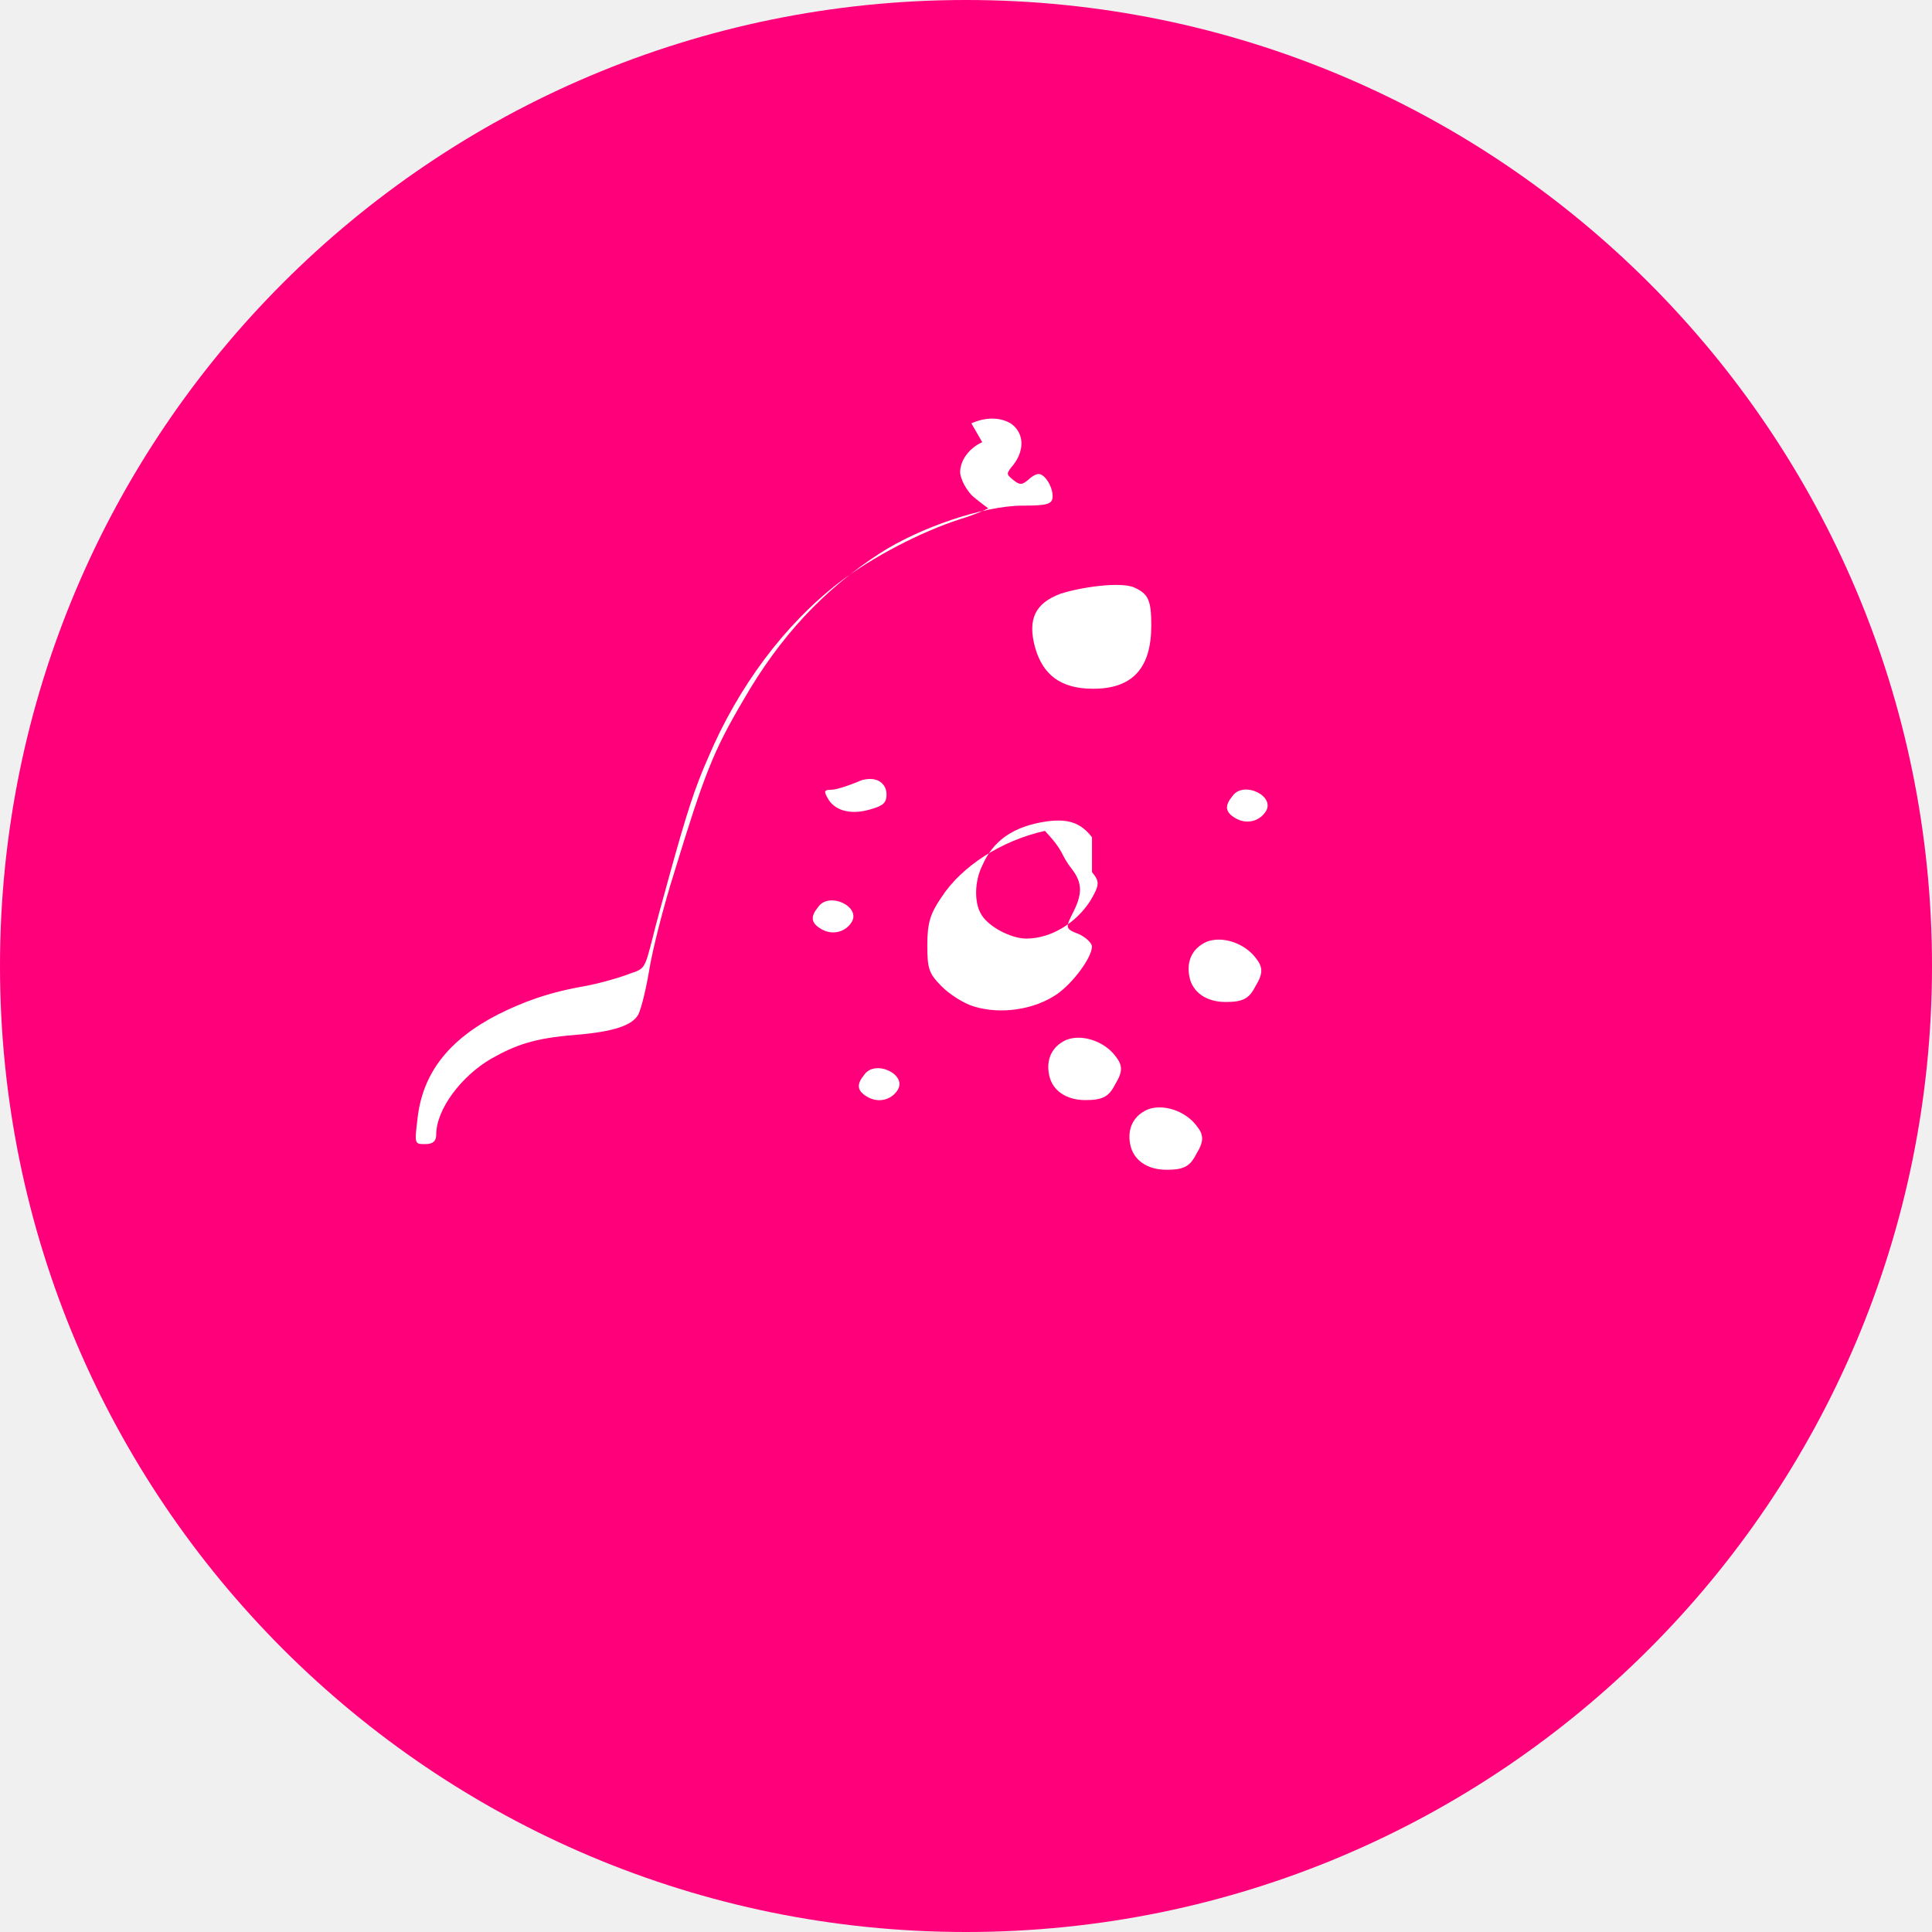
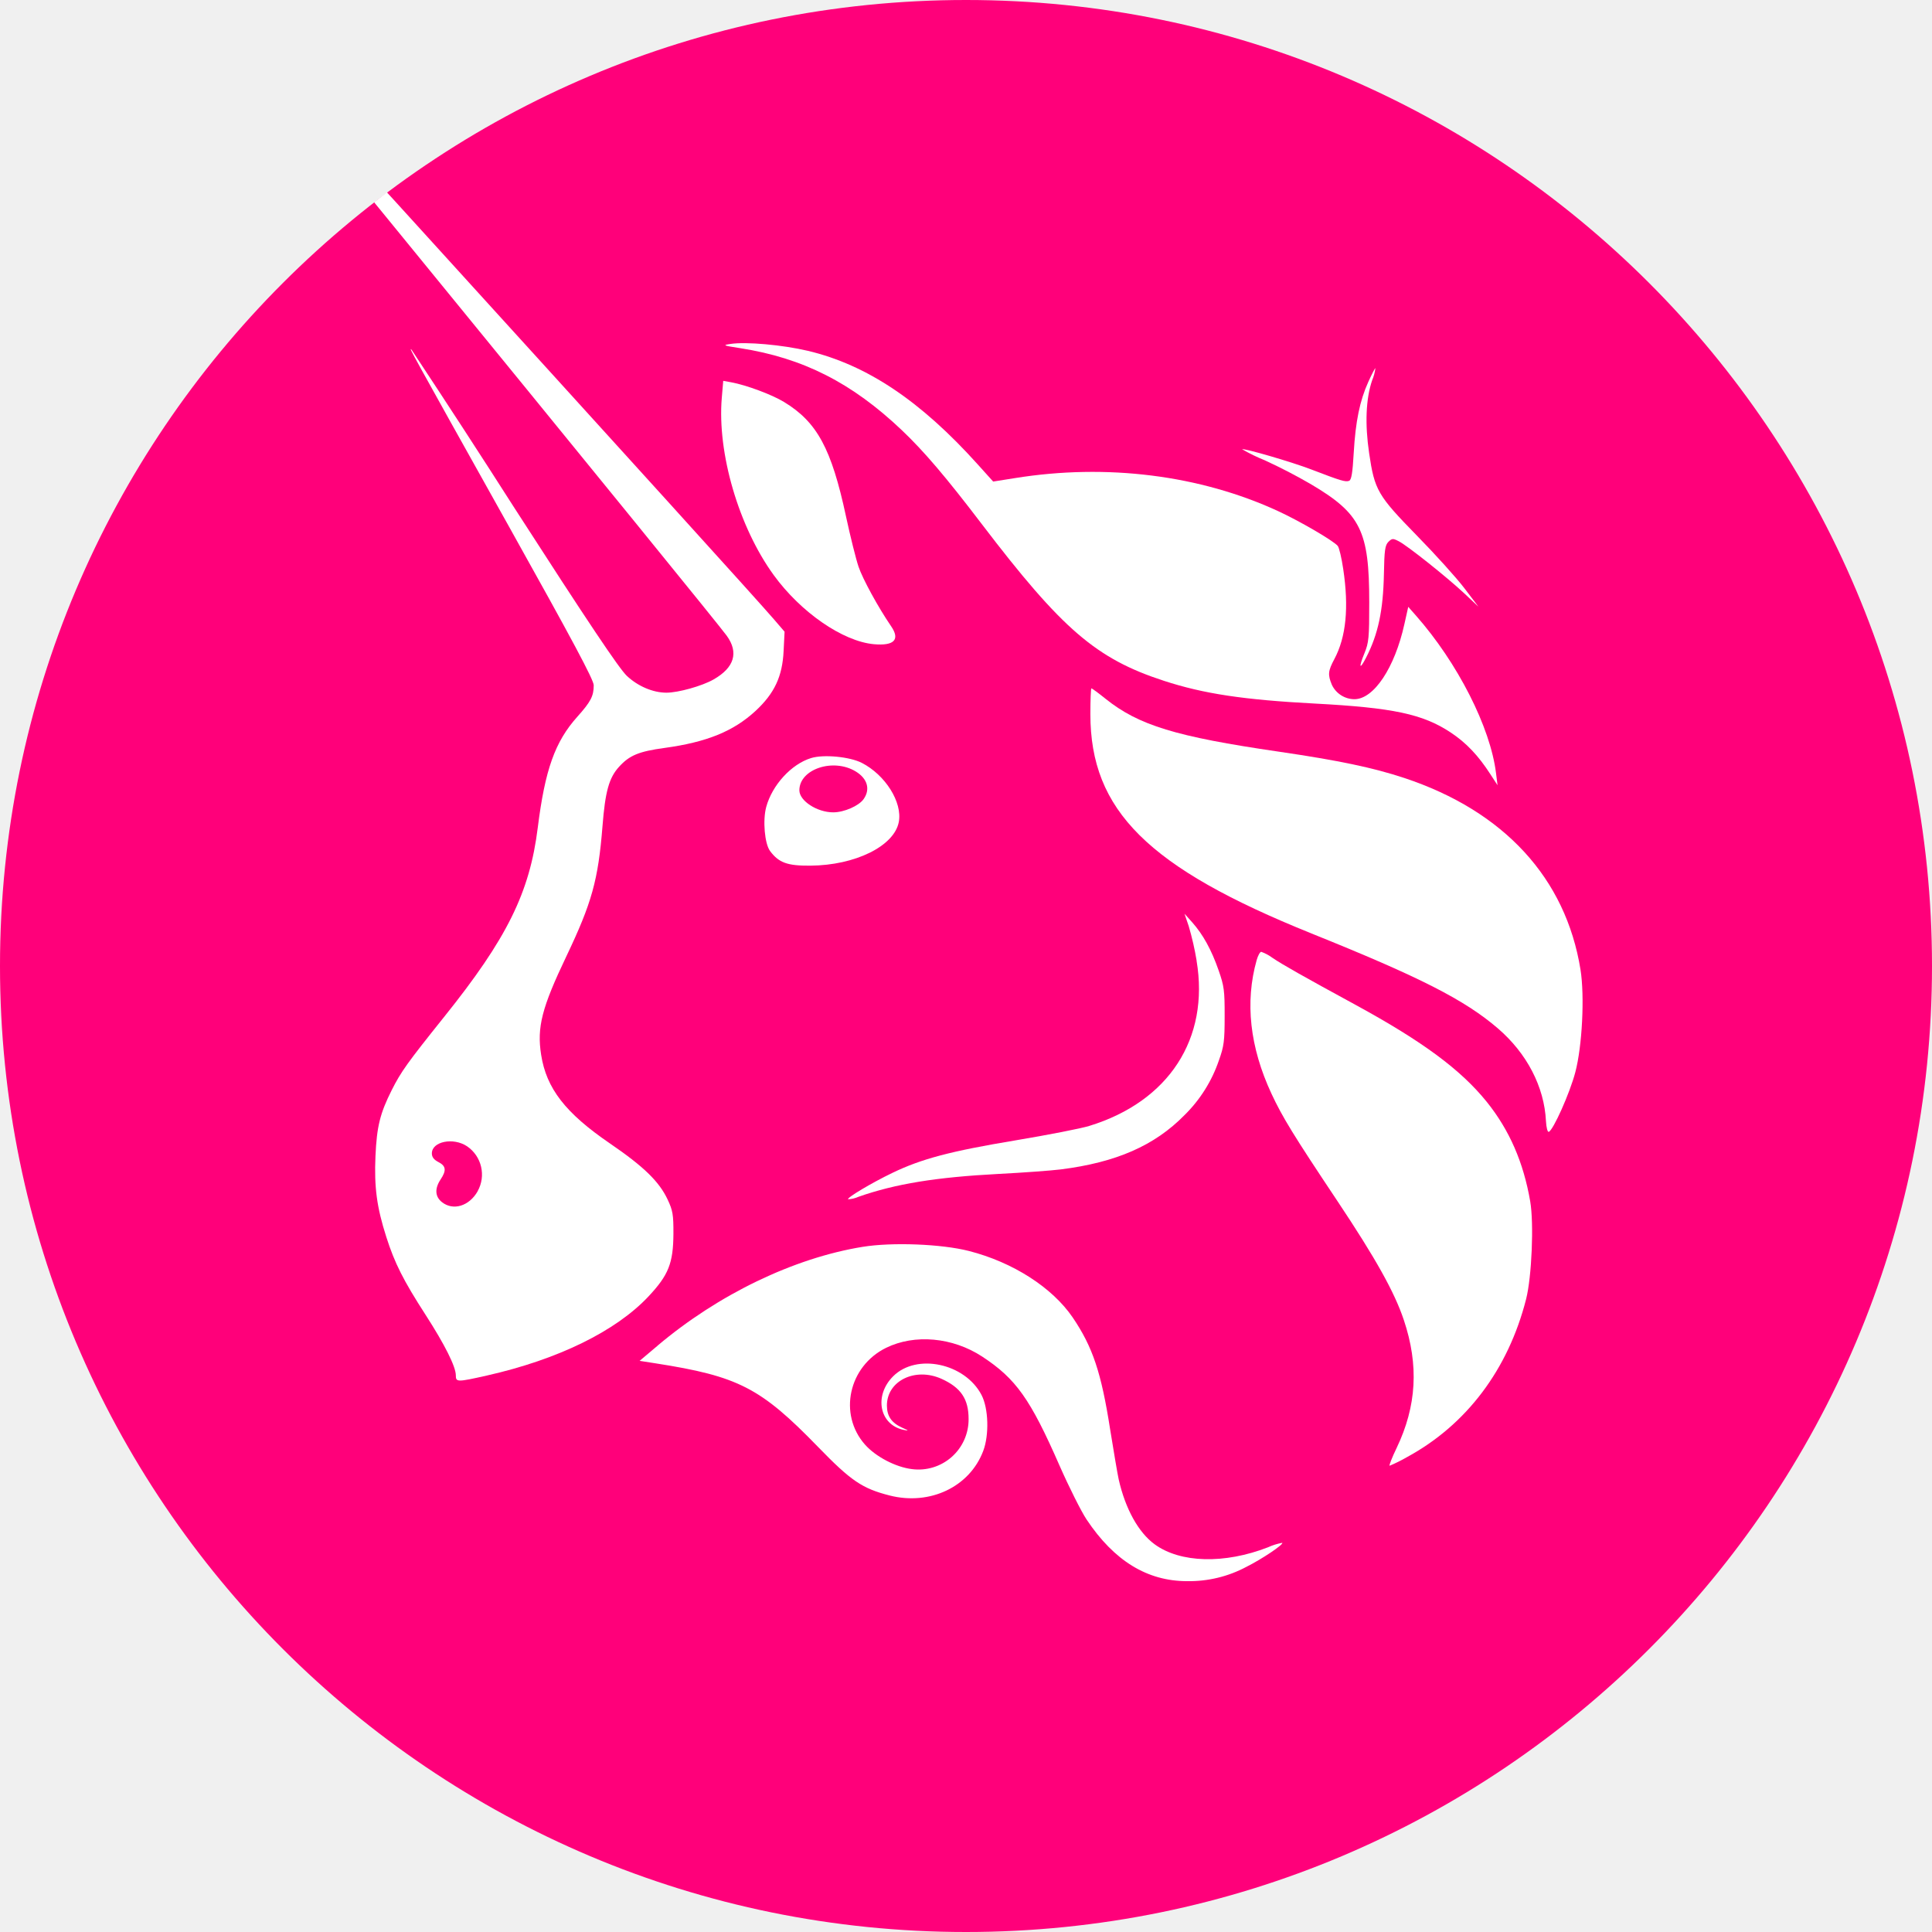
- <svg xmlns="http://www.w3.org/2000/svg" viewBox="0 0 32 32">
-   <circle cx="16" cy="16" r="16" fill="#FF007A" />
-   <path d="M16.269 7.324c-.233.105-.366.315-.366.496 0 .105.105.315.233.42.128.104.233.18.233.18s-.21.104-.47.18c-.65.21-1.456.63-2.002 1.049-.912.706-1.666 1.726-2.159 2.88-.233.524-.366.944-.65 1.97-.1.367-.233.839-.282 1.049-.128.496-.128.496-.366.576-.128.052-.47.157-.757.21-.602.104-1.018.261-1.438.47-.815.42-1.246.97-1.33 1.726-.05.42-.05.42.13.42.128 0 .18-.052.18-.157 0-.42.416-.97.912-1.258.416-.236.732-.34 1.373-.392.65-.052.962-.157 1.063-.34.05-.105.128-.42.18-.735.05-.315.233-1.048.416-1.621.495-1.622.65-2.015 1.144-2.852.602-1.048 1.33-1.83 2.264-2.433.65-.42 1.711-.787 2.361-.787.416 0 .497-.026.497-.157 0-.157-.128-.367-.233-.367-.05 0-.128.052-.18.104-.1.079-.128.079-.233 0-.128-.105-.128-.105 0-.262.18-.236.18-.524-.05-.681-.18-.105-.416-.105-.65 0zm1.292 2.512c-.416.157-.545.42-.416.891.128.445.416.681.962.681.65 0 .962-.34.962-1.048 0-.42-.05-.524-.282-.629-.233-.104-.912 0-1.226.105zm-3.294 3.088c-.18.079-.416.157-.496.157-.128 0-.128.026-.052.157.128.21.416.262.732.157.18-.052.233-.105.233-.236 0-.157-.128-.315-.416-.236zm6.146.262c-.128.157-.128.262.052.367.18.105.39.052.495-.105.18-.262-.366-.524-.547-.262zm-3.11.577c-.705.157-1.373.577-1.711 1.101-.18.262-.233.42-.233.787 0 .393.026.472.233.682.128.13.366.288.547.34.44.132.992.053 1.373-.21.26-.183.574-.603.574-.787 0-.052-.102-.157-.23-.21-.206-.078-.206-.104-.103-.313.18-.34.18-.524 0-.76-.207-.263-.102-.263-.445-.63zm.784.682c.128.157.128.21-.026.472-.233.367-.65.629-1.063.629-.26 0-.652-.21-.756-.42-.103-.183-.103-.524.026-.786.18-.42.522-.655 1.063-.734.366-.052.574.026.756.262v.577zm-4.535.577c-.128.157-.128.262.052.367.18.105.39.052.495-.105.18-.262-.366-.524-.547-.262zm6.433.577c-.233.105-.337.315-.285.577.05.262.285.42.6.42.285 0 .39-.053.495-.262.128-.21.128-.315 0-.472-.18-.236-.544-.367-.81-.263zm-4.326.367c-.128.157-.128.262.052.367.18.105.39.052.495-.105.18-.262-.366-.524-.547-.262zm2.002 1.258c-.233.105-.337.315-.285.577.05.262.285.42.6.42.285 0 .39-.053.495-.262.128-.21.128-.315 0-.472-.18-.236-.544-.367-.81-.263zm-3.346.577c-.128.157-.128.262.052.367.18.105.39.052.495-.105.18-.262-.366-.524-.547-.262zm4.69.577c-.233.105-.337.315-.285.577.05.262.285.42.6.42.285 0 .39-.053.495-.262.128-.21.128-.315 0-.472-.18-.236-.544-.367-.81-.263z" fill="#FFF" />
+ <svg xmlns="http://www.w3.org/2000/svg" width="32" height="32" viewBox="0 0 32 32">
+   <g fill="none" fill-rule="evenodd">
+     <circle fill="#FF007A" fill-rule="nonzero" cx="16" cy="16" r="16" />
+     <g fill="#FFF">
+       <path d="M12.261 5.767c-.285-.044-.297-.05-.163-.07.257-.04.865.015 1.284.114.977.233 1.866.828 2.816 1.885l.252.28.36-.057c1.52-.245 3.067-.05 4.36.547.356.164.917.491.987.576.023.026.064.199.091.383.096.637.048 1.125-.146 1.49-.106.198-.112.26-.041.43a.416.416 0 00.372.236c.322 0 .668-.52.828-1.243l.064-.287.126.143c.692.784 1.235 1.853 1.328 2.613l.025.199-.117-.18c-.2-.31-.4-.522-.658-.693-.464-.307-.955-.411-2.255-.48-1.174-.062-1.839-.162-2.497-.377-1.121-.365-1.686-.852-3.018-2.599-.591-.776-.957-1.205-1.32-1.55-.827-.786-1.639-1.198-2.678-1.36z" fill-rule="nonzero" />
+       <path d="M22.422 7.5c.03-.52.1-.863.242-1.176.056-.124.109-.226.117-.226a.773.773 0 01-.055.204c-.103.304-.12.72-.049 1.203.09.614.142.702.79 1.365.305.311.659.703.787.872l.233.306-.233-.219c-.285-.267-.941-.79-1.086-.864-.097-.05-.112-.049-.172.01-.055.056-.067.138-.074.529-.012.608-.095 1-.296 1.39-.108.21-.125.166-.027-.073.073-.178.08-.256.08-.845 0-1.184-.141-1.468-.966-1.956a9.046 9.046 0 00-.764-.396 2.916 2.916 0 01-.374-.182c.023-.023.827.211 1.15.336.482.185.561.209.62.186.039-.015.058-.129.077-.464zm-9.607 2.025c-.579-.797-.937-2.02-.86-2.934l.024-.283.132.024c.248.045.675.204.875.326.548.333.786.772 1.027 1.898.071.33.164.703.207.83.068.203.328.678.54.987.152.222.05.327-.286.297-.514-.047-1.21-.527-1.659-1.145zm8.905 5.935c-2.707-1.09-3.66-2.036-3.66-3.632 0-.235.008-.427.017-.427.01 0 .115.077.233.172.549.44 1.164.628 2.865.876 1.001.147 1.565.265 2.085.437 1.652.548 2.674 1.66 2.918 3.174.07.44.029 1.265-.086 1.7-.09.344-.367.963-.44.987-.02.006-.04-.071-.046-.178-.028-.568-.315-1.122-.798-1.537-.549-.471-1.286-.847-3.089-1.572zm-1.9.452a4.808 4.808 0 00-.131-.572l-.07-.206.129.144c.177.2.318.454.436.794.091.259.101.336.1.757 0 .414-.011.5-.095.734a2.32 2.32 0 01-.571.908c-.495.504-1.13.782-2.048.898-.16.02-.624.054-1.033.075-1.03.054-1.707.164-2.316.378a.488.488 0 01-.174.042c-.024-.025.39-.272.733-.437.483-.233.963-.36 2.04-.539.532-.089 1.082-.196 1.221-.239 1.318-.404 1.995-1.446 1.778-2.737z" fill-rule="nonzero" />
+       <path d="M21.06 18.116c-.36-.773-.442-1.52-.245-2.216.021-.074.055-.135.075-.135a.73.73 0 01.189.102c.166.112.498.3 1.383.782 1.105.603 1.735 1.07 2.164 1.602.375.467.607.999.719 1.647.063.367.026 1.25-.068 1.62-.297 1.166-.988 2.082-1.972 2.616a2.53 2.53 0 01-.288.143c-.014 0 .038-.133.117-.297.33-.692.369-1.366.118-2.116-.153-.459-.466-1.02-1.097-1.966-.734-1.1-.914-1.394-1.095-1.782zm-10.167 4.171c1.005-.848 2.254-1.45 3.393-1.635.49-.08 1.308-.048 1.762.068.728.186 1.38.604 1.719 1.101.33.486.473.91.62 1.852.06.372.123.745.142.83.11.488.327.879.595 1.075.425.311 1.158.33 1.878.05a.981.981 0 01.236-.074c.026.026-.336.269-.592.397a2.014 2.014 0 01-.983.238c-.66 0-1.208-.335-1.665-1.02-.09-.135-.292-.538-.45-.897-.482-1.1-.72-1.436-1.28-1.803-.489-.32-1.118-.377-1.591-.145-.622.305-.795 1.1-.35 1.603.177.2.507.373.777.406a.83.83 0 00.939-.83c0-.332-.128-.52-.448-.665-.437-.197-.907.033-.905.444.001.175.077.285.253.365.113.05.115.055.023.036-.401-.084-.495-.567-.172-.888.387-.386 1.188-.216 1.463.31.116.221.129.662.028.928-.225.595-.883.907-1.55.737-.454-.116-.639-.241-1.186-.805-.951-.98-1.32-1.17-2.692-1.384l-.263-.041.3-.253z" fill-rule="nonzero" />
+       <path d="M6.196 3.35l.096.117c3.708 4.54 5.624 6.896 5.746 7.064.2.278.125.527-.219.723-.191.109-.585.219-.781.219-.223 0-.474-.107-.657-.28-.129-.123-.65-.901-1.853-2.768a188.53 188.53 0 00-1.712-2.633c-.049-.046-.048-.045 1.618 2.936 1.046 1.872 1.4 2.533 1.4 2.622 0 .18-.05.274-.272.522-.37.413-.535.877-.655 1.837-.134 1.077-.51 1.837-1.554 3.138-.61.762-.71.902-.865 1.209-.194.386-.247.603-.269 1.091-.023.516.022.85.18 1.343.138.432.282.718.65 1.288.318.493.501.859.501 1.002 0 .114.022.114.515.003 1.179-.266 2.136-.735 2.675-1.309.333-.355.411-.551.414-1.038.001-.318-.01-.385-.096-.568-.14-.298-.395-.546-.957-.93-.737-.504-1.051-.91-1.138-1.467-.072-.457.011-.78.419-1.634.421-.884.526-1.26.597-2.151.045-.576.108-.803.274-.985.172-.19.328-.255.755-.313.696-.095 1.139-.275 1.503-.61.316-.292.448-.573.468-.995l.016-.32-.177-.206c-.254-.296-2.355-2.614-6.304-6.956l-.106-.115-.212.165zM7.91 19.732a.566.566 0 00-.174-.746c-.228-.152-.583-.08-.583.118 0 .06.033.104.108.143.127.065.136.139.037.288-.101.152-.093.286.023.377.186.146.45.065.59-.18zm5.524-7.176c-.327.1-.644.447-.743.81-.06.221-.026.61.064.73.145.194.286.245.666.242.744-.005 1.39-.324 1.466-.723.062-.327-.223-.78-.614-.98-.202-.102-.631-.143-.839-.079zm.87.68c.115-.163.064-.34-.13-.458-.372-.227-.934-.04-.934.312 0 .174.293.365.561.365.18 0 .424-.107.503-.219z" />
+     </g>
+   </g>
</svg>
